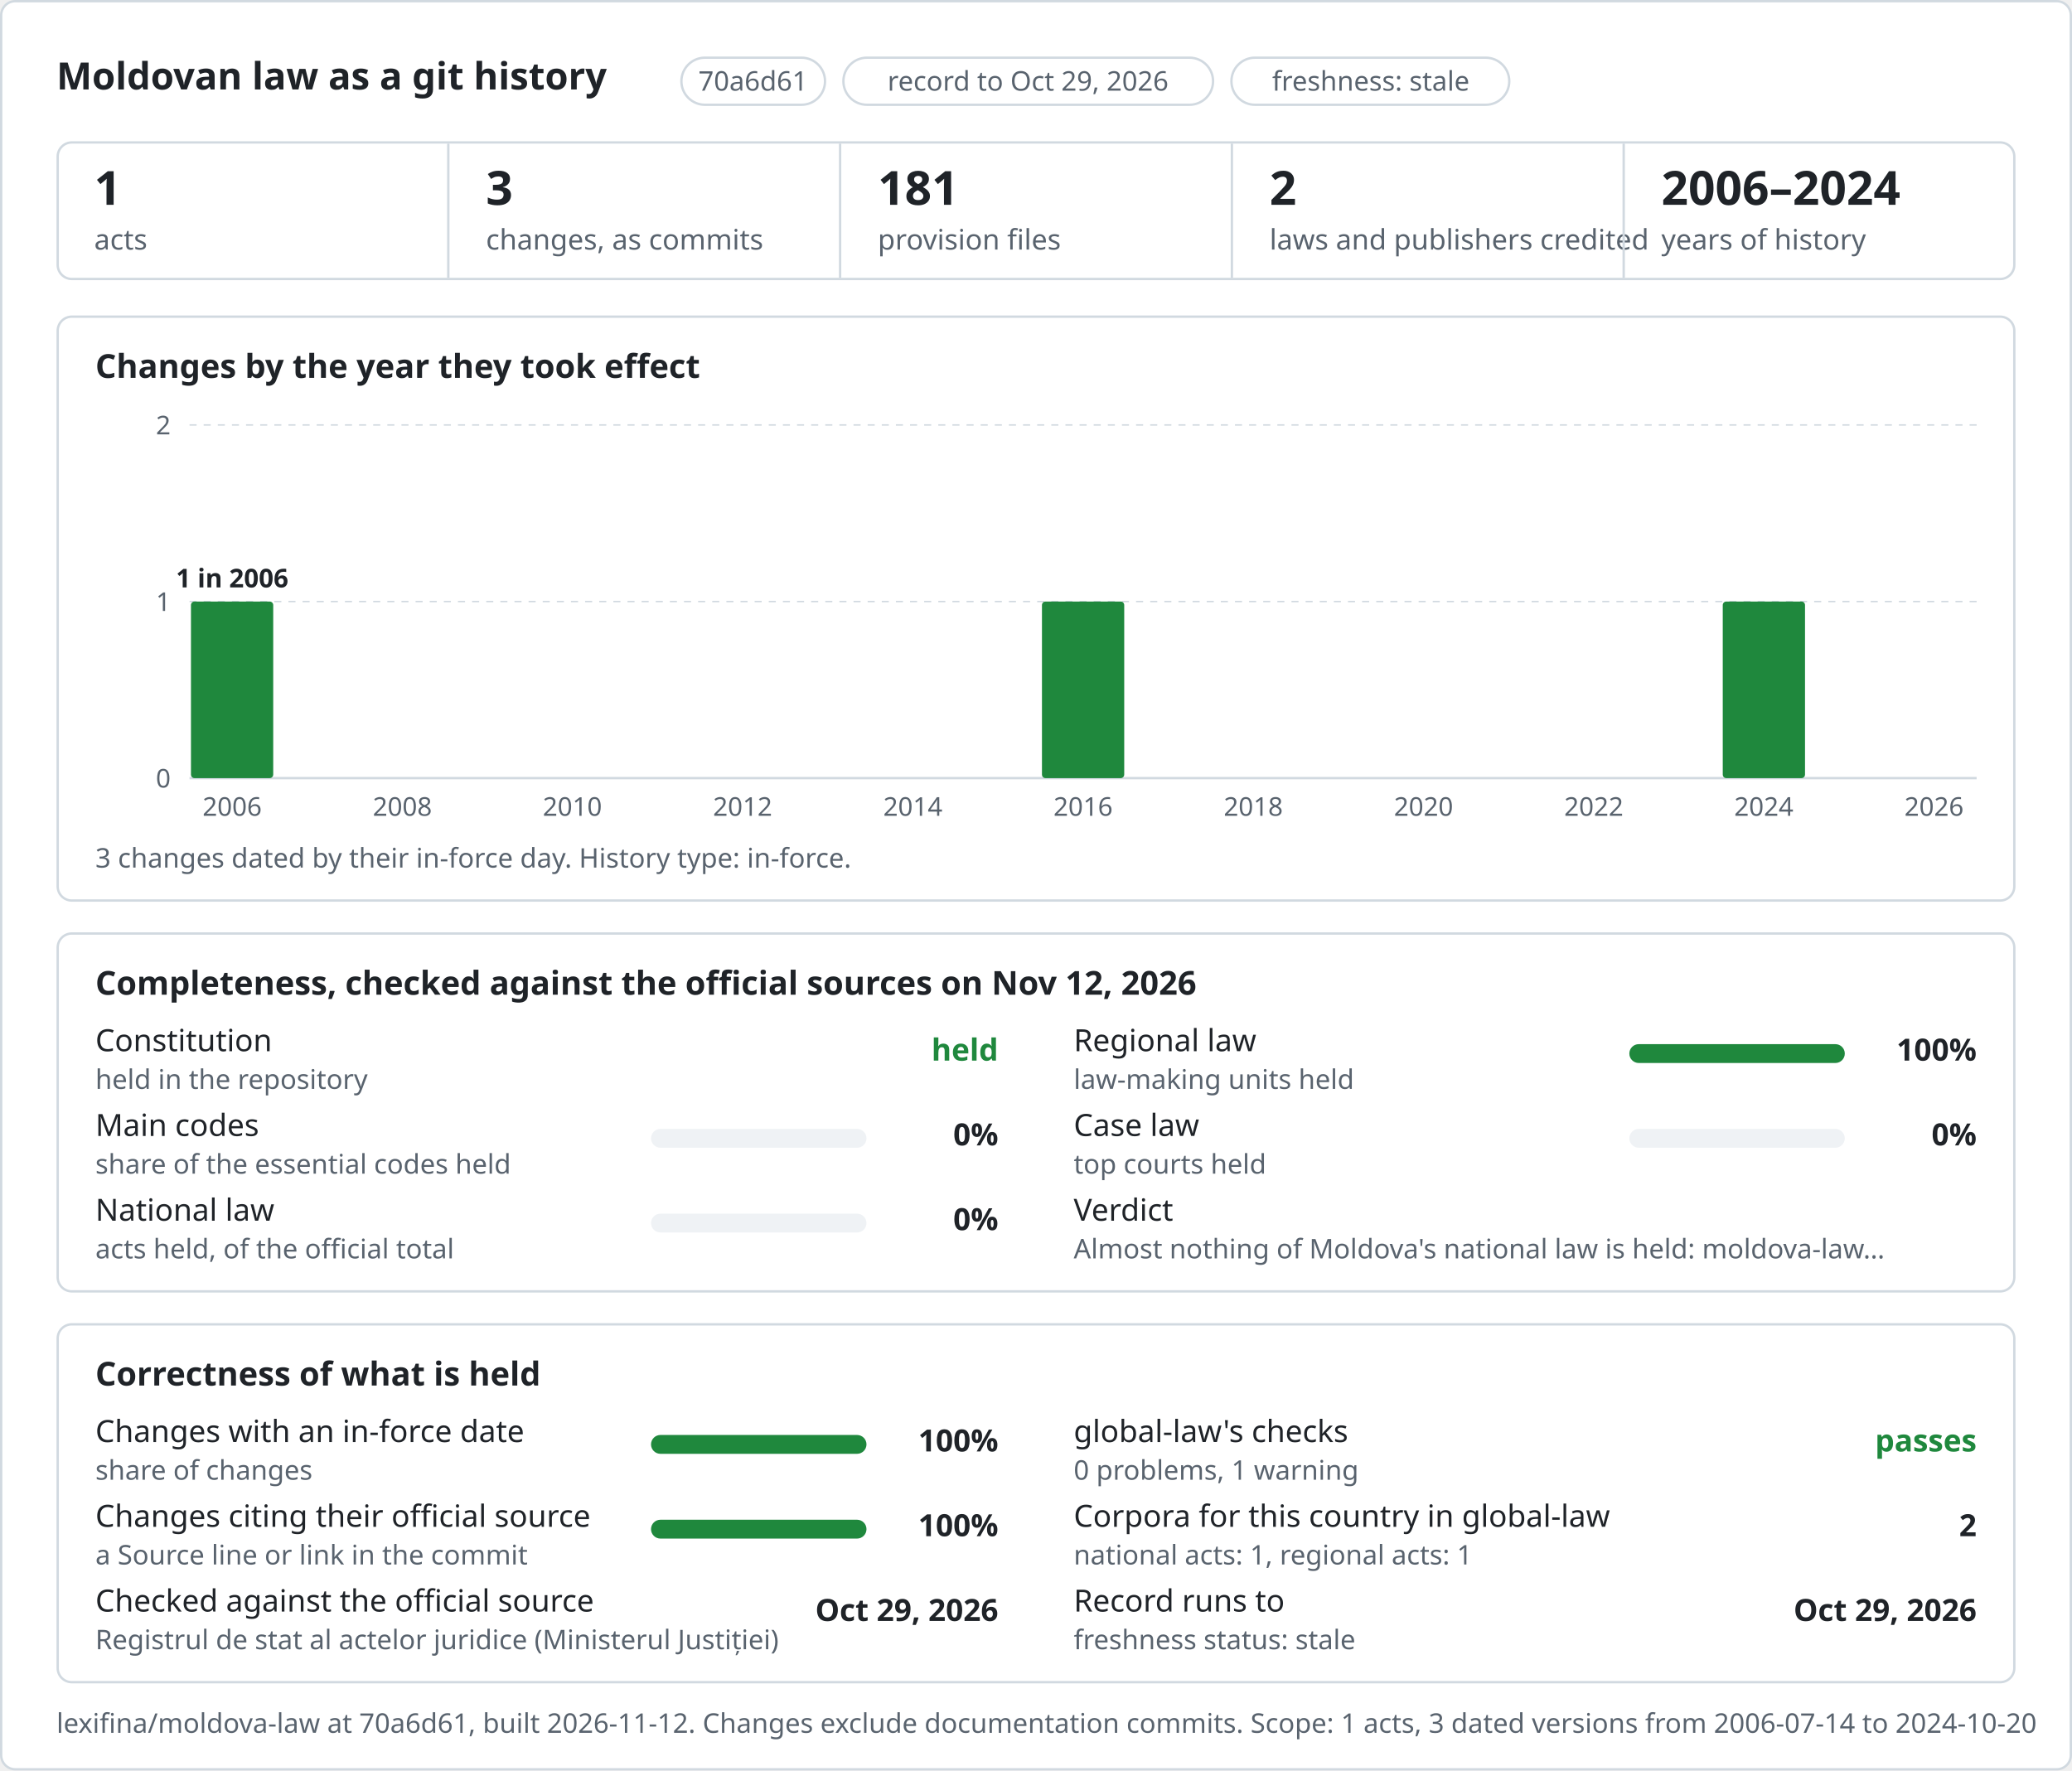
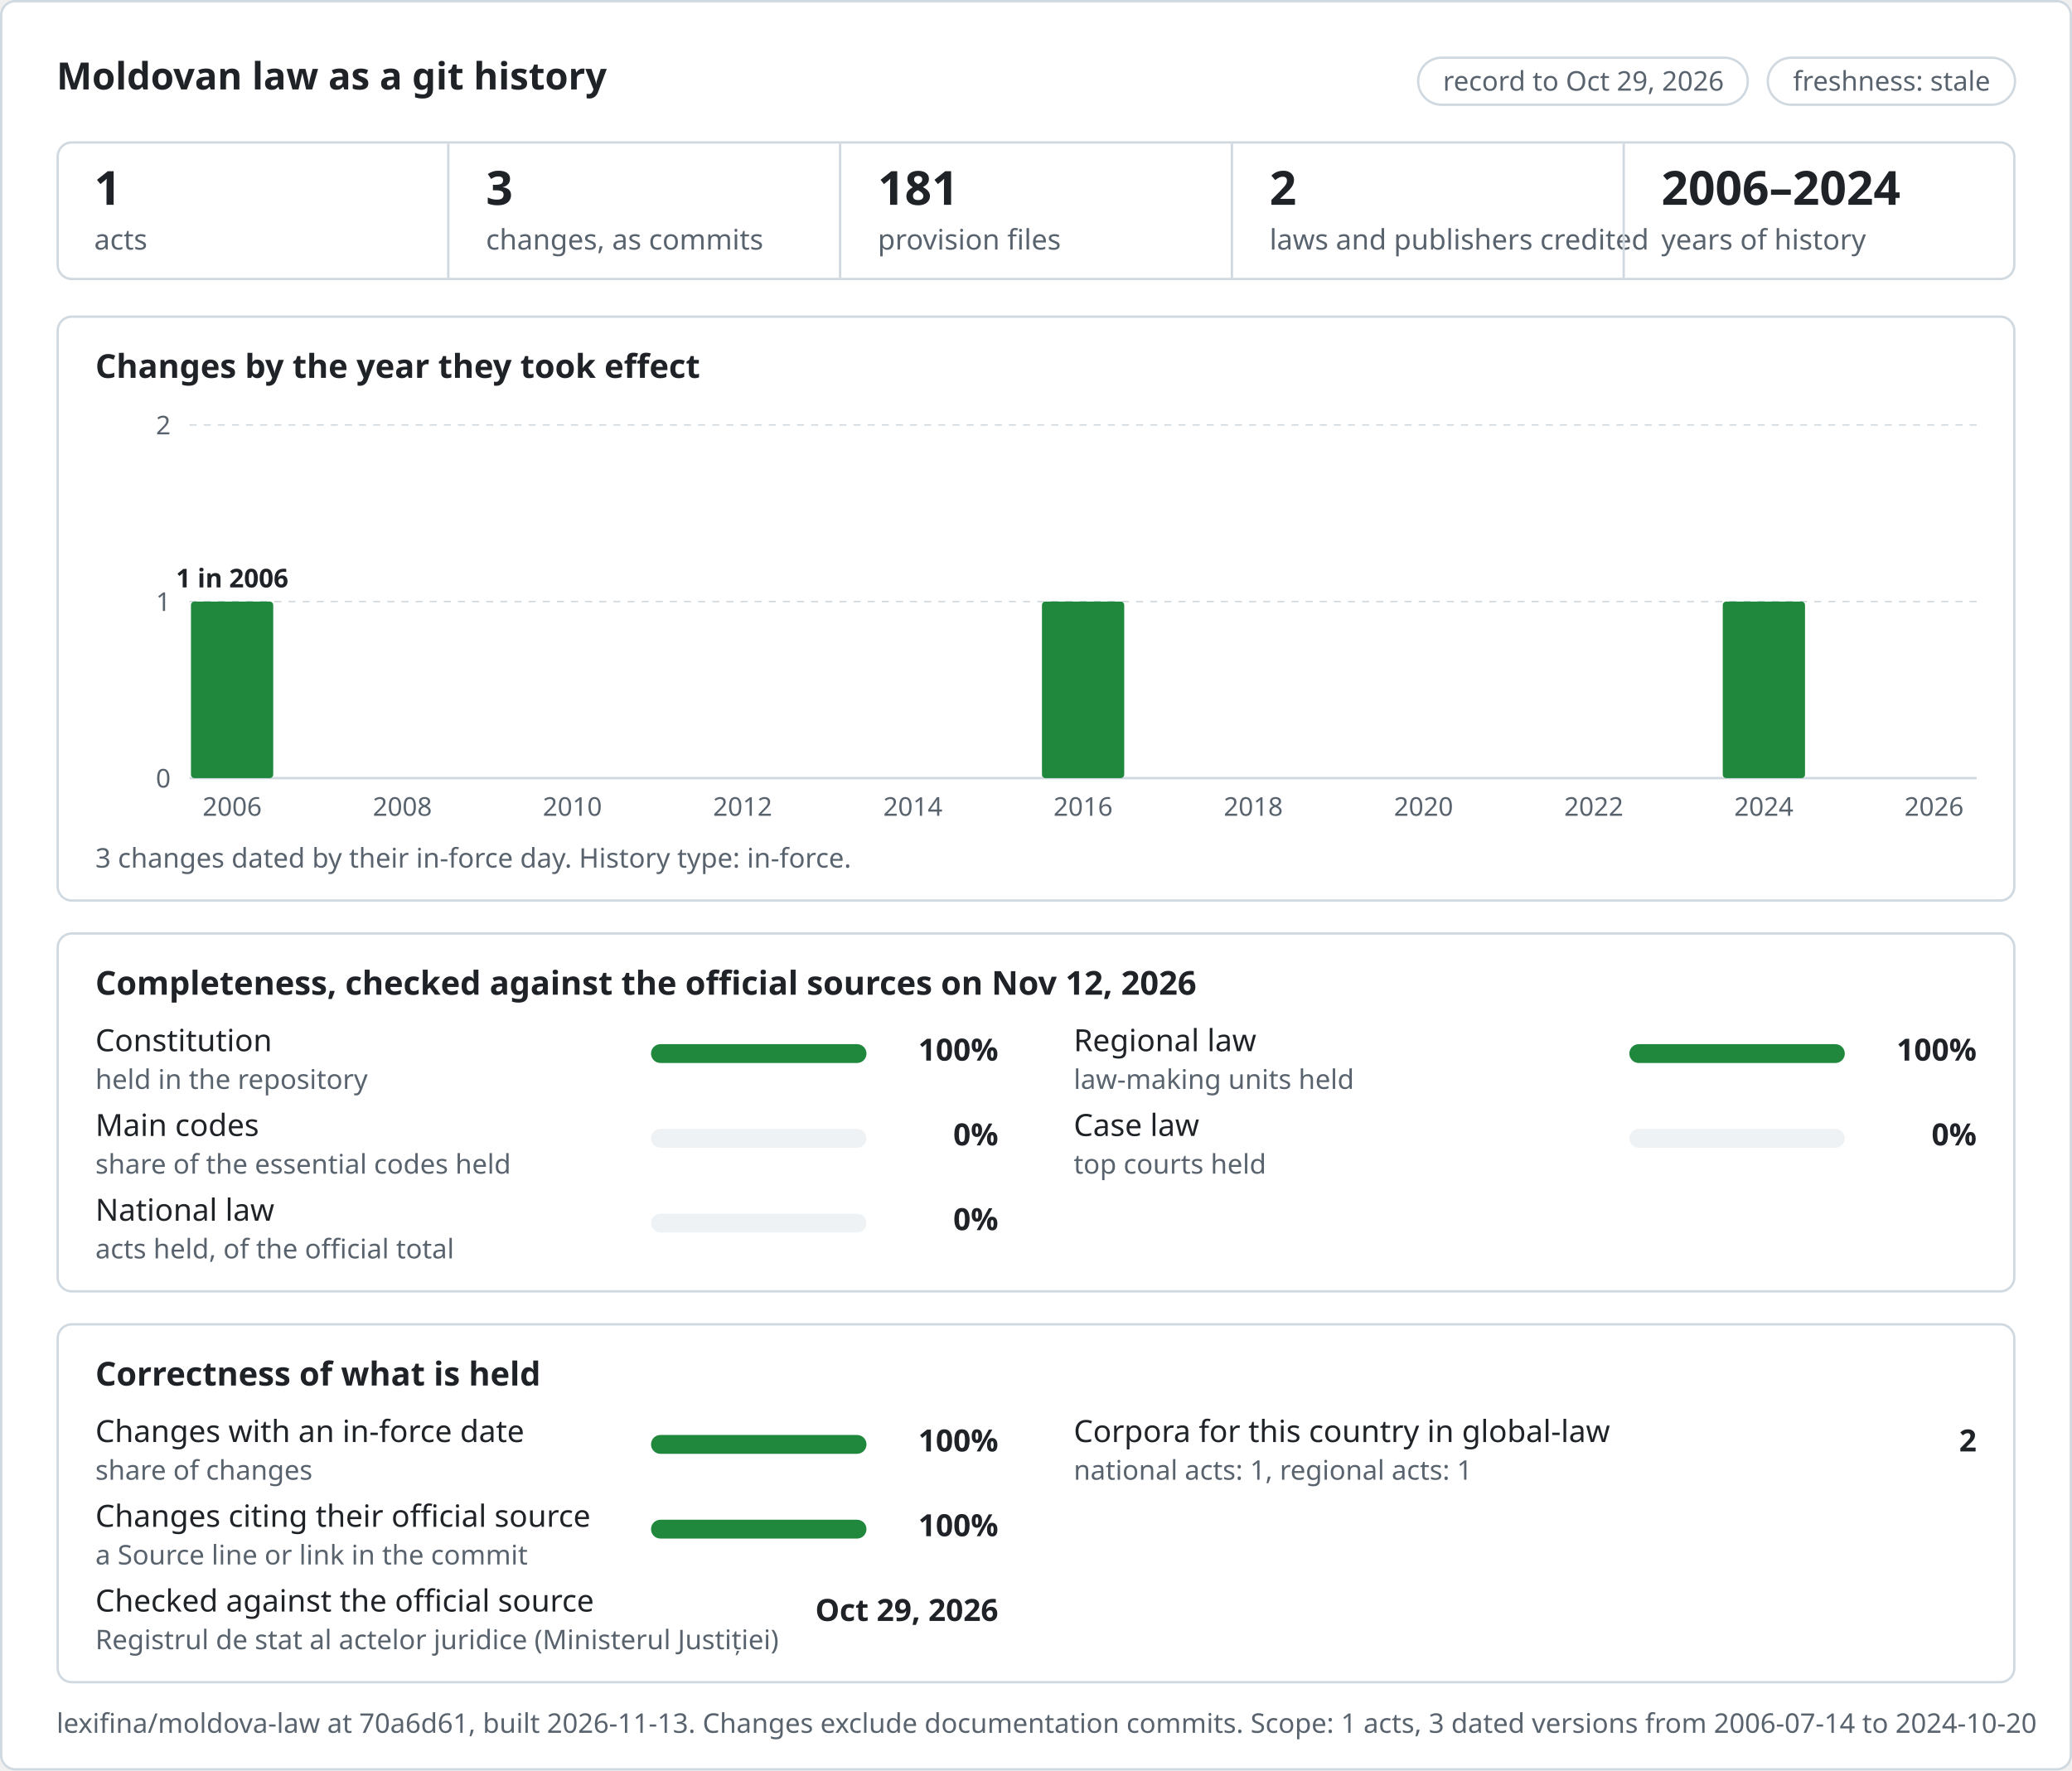
<svg xmlns="http://www.w3.org/2000/svg" width="880" height="752" viewBox="0 0 880 752" font-family="-apple-system,BlinkMacSystemFont,Segoe UI,Noto Sans,Helvetica,Arial,sans-serif">
  <rect x="0.5" y="0.5" width="879" height="751" rx="6" fill="#ffffff" stroke="#d1d9e0" />
  <text x="24" y="38" font-size="16" font-weight="600" fill="#1f2328">Moldovan law as a git history</text>
-   <rect x="289.4" y="24.5" width="61" height="20" rx="10" fill="none" stroke="#d1d9e0" />
-   <text x="319.8" y="38.5" font-size="11.5" font-weight="500" text-anchor="middle" fill="#59636e">70a6d61</text>
-   <rect x="358.2" y="24.5" width="157" height="20" rx="10" fill="none" stroke="#d1d9e0" />
-   <text x="436.6" y="38.5" font-size="11.5" font-weight="500" text-anchor="middle" fill="#59636e">record to Oct 29, 2026</text>
-   <rect x="523.0" y="24.5" width="118" height="20" rx="10" fill="none" stroke="#d1d9e0" />
-   <text x="582.2" y="38.5" font-size="11.5" font-weight="500" text-anchor="middle" fill="#59636e">freshness: stale</text>
+   <rect x="602.3" y="24.5" width="140" height="20" rx="10" fill="none" stroke="#d1d9e0" />
+   <text x="672.5" y="38.5" font-size="11.5" font-weight="500" text-anchor="middle" fill="#59636e">record to Oct 29, 2026</text>
+   <rect x="750.8" y="24.5" width="105" height="20" rx="10" fill="none" stroke="#d1d9e0" />
+   <text x="803.4" y="38.5" font-size="11.5" font-weight="500" text-anchor="middle" fill="#59636e">freshness: stale</text>
  <rect x="24.5" y="60.5" width="831" height="58" rx="6" fill="#ffffff" stroke="#d1d9e0" />
  <text x="40.0" y="87" font-size="20" font-weight="600" fill="#1f2328">1</text>
  <text x="40.0" y="106" font-size="12" fill="#59636e">acts</text>
  <line x1="190.4" y1="61" x2="190.4" y2="118" stroke="#d1d9e0" />
  <text x="206.4" y="87" font-size="20" font-weight="600" fill="#1f2328">3</text>
  <text x="206.4" y="106" font-size="12" fill="#59636e">changes, as commits</text>
  <line x1="356.8" y1="61" x2="356.8" y2="118" stroke="#d1d9e0" />
  <text x="372.8" y="87" font-size="20" font-weight="600" fill="#1f2328">181</text>
  <text x="372.8" y="106" font-size="12" fill="#59636e">provision files</text>
  <line x1="523.2" y1="61" x2="523.2" y2="118" stroke="#d1d9e0" />
  <text x="539.2" y="87" font-size="20" font-weight="600" fill="#1f2328">2</text>
-   <text x="539.2" y="106" font-size="12" fill="#59636e">laws and publishers credited</text>
+   <text x="539.2" y="106" font-size="12" fill="#59636e" textLength="142" lengthAdjust="spacingAndGlyphs">laws and publishers credited</text>
  <line x1="689.6" y1="61" x2="689.6" y2="118" stroke="#d1d9e0" />
  <text x="705.6" y="87" font-size="20" font-weight="600" fill="#1f2328">2006–2024</text>
  <text x="705.6" y="106" font-size="12" fill="#59636e">years of history</text>
  <rect x="24.5" y="134.5" width="831" height="248" rx="6" fill="#ffffff" stroke="#d1d9e0" />
  <text x="40.5" y="160.5" font-size="14" font-weight="600" fill="#1f2328">Changes by the year they took effect</text>
  <line x1="80.5" y1="330.5" x2="839.5" y2="330.5" stroke="#d1d9e0" stroke-width="1" />
  <text x="72.5" y="334.5" font-size="11" text-anchor="end" fill="#59636e">0</text>
  <line x1="80.5" y1="255.5" x2="839.5" y2="255.5" stroke="#d1d9e0" stroke-width="0.6" stroke-dasharray="3 3" />
  <text x="72.5" y="259.5" font-size="11" text-anchor="end" fill="#59636e">1</text>
  <line x1="80.5" y1="180.5" x2="839.5" y2="180.5" stroke="#d1d9e0" stroke-width="0.6" stroke-dasharray="3 3" />
  <text x="72.5" y="184.5" font-size="11" text-anchor="end" fill="#59636e">2</text>
  <rect x="81.10" y="255.5" width="34.94" height="75.0" rx="1.5" fill="#1f883d" />
  <text x="98.6" y="346.5" font-size="11" text-anchor="middle" fill="#59636e">2006</text>
  <text x="98.6" y="249.5" font-size="11" font-weight="600" text-anchor="middle" fill="#1f2328">1 in 2006</text>
  <text x="170.9" y="346.5" font-size="11" text-anchor="middle" fill="#59636e">2008</text>
  <text x="243.1" y="346.5" font-size="11" text-anchor="middle" fill="#59636e">2010</text>
  <text x="315.4" y="346.5" font-size="11" text-anchor="middle" fill="#59636e">2012</text>
  <text x="387.7" y="346.5" font-size="11" text-anchor="middle" fill="#59636e">2014</text>
  <rect x="442.53" y="255.5" width="34.94" height="75.0" rx="1.5" fill="#1f883d" />
  <text x="460.0" y="346.5" font-size="11" text-anchor="middle" fill="#59636e">2016</text>
  <text x="532.3" y="346.5" font-size="11" text-anchor="middle" fill="#59636e">2018</text>
  <text x="604.6" y="346.5" font-size="11" text-anchor="middle" fill="#59636e">2020</text>
  <text x="676.9" y="346.5" font-size="11" text-anchor="middle" fill="#59636e">2022</text>
  <rect x="731.67" y="255.5" width="34.94" height="75.0" rx="1.5" fill="#1f883d" />
  <text x="749.1" y="346.5" font-size="11" text-anchor="middle" fill="#59636e">2024</text>
  <text x="821.4" y="346.5" font-size="11" text-anchor="middle" fill="#59636e">2026</text>
  <text x="40.5" y="368.5" font-size="11.5" fill="#59636e">3 changes dated by their in-force day. History type: in-force.</text>
  <rect x="24.5" y="396.5" width="831" height="152" rx="6" fill="#ffffff" stroke="#d1d9e0" />
  <text x="40.5" y="422.5" font-size="14" font-weight="600" fill="#1f2328">Completeness, checked against the official sources on Nov 12, 2026</text>
  <text x="40.5" y="446.5" font-size="13" fill="#1f2328">Constitution</text>
  <text x="40.5" y="462.5" font-size="11.5" fill="#59636e">held in the repository</text>
-   <text x="424.0" y="450.5" font-size="13" font-weight="600" text-anchor="end" fill="#1f883d">held</text>
+   <g>
+     <rect x="276.5" y="443.5" width="91.5" height="8" rx="4" fill="#eff2f5" />
+     <rect x="276.5" y="443.5" width="91.5" height="8" rx="4" fill="#1f883d" />
+   </g>
+   <text x="424.0" y="450.5" font-size="13" font-weight="600" text-anchor="end" fill="#1f2328">100%</text>
  <text x="40.5" y="482.5" font-size="13" fill="#1f2328">Main codes</text>
  <text x="40.5" y="498.5" font-size="11.5" fill="#59636e">share of the essential codes held</text>
  <g>
    <rect x="276.5" y="479.5" width="91.5" height="8" rx="4" fill="#eff2f5" />
  </g>
  <text x="424.0" y="486.5" font-size="13" font-weight="600" text-anchor="end" fill="#1f2328">0%</text>
  <text x="40.5" y="518.5" font-size="13" fill="#1f2328">National law</text>
  <text x="40.5" y="534.5" font-size="11.5" fill="#59636e">acts held, of the official total</text>
  <g>
    <rect x="276.5" y="515.5" width="91.5" height="8" rx="4" fill="#eff2f5" />
  </g>
  <text x="424.0" y="522.5" font-size="13" font-weight="600" text-anchor="end" fill="#1f2328">0%</text>
  <text x="456.0" y="446.5" font-size="13" fill="#1f2328">Regional law</text>
  <text x="456.0" y="462.5" font-size="11.5" fill="#59636e">law-making units held</text>
  <g>
    <rect x="692.0" y="443.5" width="91.5" height="8" rx="4" fill="#eff2f5" />
    <rect x="692.0" y="443.5" width="91.5" height="8" rx="4" fill="#1f883d" />
  </g>
  <text x="839.5" y="450.5" font-size="13" font-weight="600" text-anchor="end" fill="#1f2328">100%</text>
  <text x="456.0" y="482.5" font-size="13" fill="#1f2328">Case law</text>
  <text x="456.0" y="498.5" font-size="11.5" fill="#59636e">top courts held</text>
  <g>
    <rect x="692.0" y="479.5" width="91.5" height="8" rx="4" fill="#eff2f5" />
  </g>
  <text x="839.5" y="486.5" font-size="13" font-weight="600" text-anchor="end" fill="#1f2328">0%</text>
-   <text x="456.0" y="518.5" font-size="13" fill="#1f2328">Verdict</text>
-   <text x="456.0" y="534.5" font-size="11.5" fill="#59636e">Almost nothing of Moldova's national law is held: moldova-law…</text>
-   <text x="839.5" y="522.5" font-size="13" font-weight="600" text-anchor="end" fill="#59636e" />
  <rect x="24.5" y="562.5" width="831" height="152" rx="6" fill="#ffffff" stroke="#d1d9e0" />
  <text x="40.5" y="588.5" font-size="14" font-weight="600" fill="#1f2328">Correctness of what is held</text>
  <text x="40.5" y="612.5" font-size="13" fill="#1f2328">Changes with an in-force date</text>
  <text x="40.5" y="628.5" font-size="11.5" fill="#59636e">share of changes</text>
  <g>
    <rect x="276.5" y="609.5" width="91.5" height="8" rx="4" fill="#eff2f5" />
    <rect x="276.5" y="609.5" width="91.5" height="8" rx="4" fill="#1f883d" />
  </g>
  <text x="424.0" y="616.5" font-size="13" font-weight="600" text-anchor="end" fill="#1f2328">100%</text>
  <text x="40.5" y="648.5" font-size="13" fill="#1f2328">Changes citing their official source</text>
  <text x="40.5" y="664.5" font-size="11.5" fill="#59636e">a Source line or link in the commit</text>
  <g>
    <rect x="276.5" y="645.5" width="91.5" height="8" rx="4" fill="#eff2f5" />
    <rect x="276.5" y="645.5" width="91.5" height="8" rx="4" fill="#1f883d" />
  </g>
  <text x="424.0" y="652.5" font-size="13" font-weight="600" text-anchor="end" fill="#1f2328">100%</text>
  <text x="40.5" y="684.5" font-size="13" fill="#1f2328">Checked against the official source</text>
  <text x="40.5" y="700.5" font-size="11.5" fill="#59636e">Registrul de stat al actelor juridice (Ministerul Justiției)</text>
  <text x="424.0" y="688.5" font-size="13" font-weight="600" text-anchor="end" fill="#1f2328">Oct 29, 2026</text>
-   <text x="456.0" y="612.5" font-size="13" fill="#1f2328">global-law's checks</text>
-   <text x="456.0" y="628.5" font-size="11.5" fill="#59636e">0 problems, 1 warning</text>
-   <text x="839.5" y="616.5" font-size="13" font-weight="600" text-anchor="end" fill="#1f883d">passes</text>
-   <text x="456.0" y="648.5" font-size="13" fill="#1f2328">Corpora for this country in global-law</text>
-   <text x="456.0" y="664.5" font-size="11.5" fill="#59636e">national acts: 1, regional acts: 1</text>
-   <text x="839.5" y="652.5" font-size="13" font-weight="600" text-anchor="end" fill="#1f2328">2</text>
-   <text x="456.0" y="684.5" font-size="13" fill="#1f2328">Record runs to</text>
-   <text x="456.0" y="700.5" font-size="11.5" fill="#59636e">freshness status: stale</text>
-   <text x="839.5" y="688.5" font-size="13" font-weight="600" text-anchor="end" fill="#1f2328">Oct 29, 2026</text>
-   <text x="24" y="736" font-size="11.5" fill="#59636e">lexifina/moldova-law at 70a6d61, built 2026-11-12. Changes exclude documentation commits. Scope: 1 acts, 3 dated versions from 2006-07-14 to 2024-10-20</text>
+   <text x="456.0" y="612.5" font-size="13" fill="#1f2328">Corpora for this country in global-law</text>
+   <text x="456.0" y="628.5" font-size="11.5" fill="#59636e">national acts: 1, regional acts: 1</text>
+   <text x="839.5" y="616.5" font-size="13" font-weight="600" text-anchor="end" fill="#1f2328">2</text>
+   <text x="24" y="736" font-size="11.5" fill="#59636e">lexifina/moldova-law at 70a6d61, built 2026-11-13. Changes exclude documentation commits. Scope: 1 acts, 3 dated versions from 2006-07-14 to 2024-10-20</text>
</svg>
